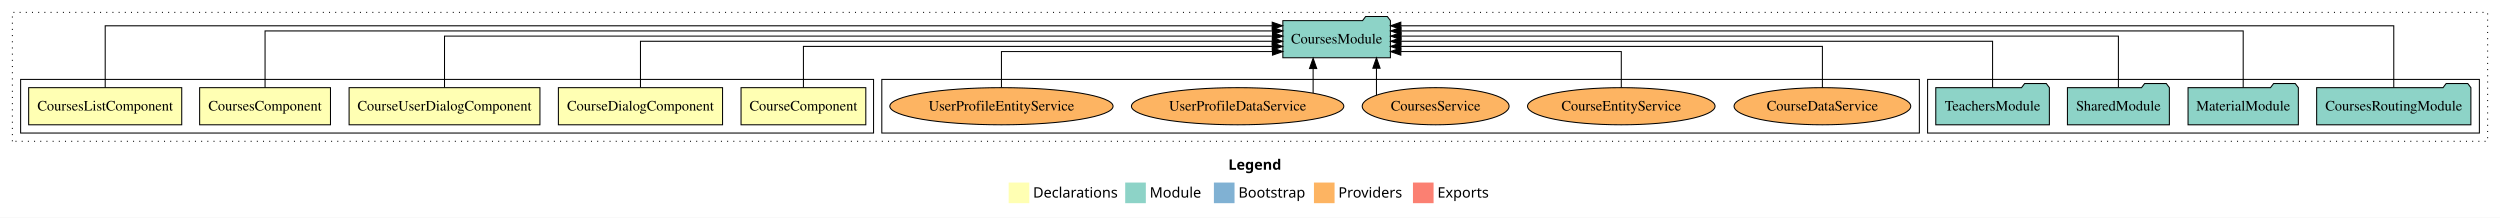
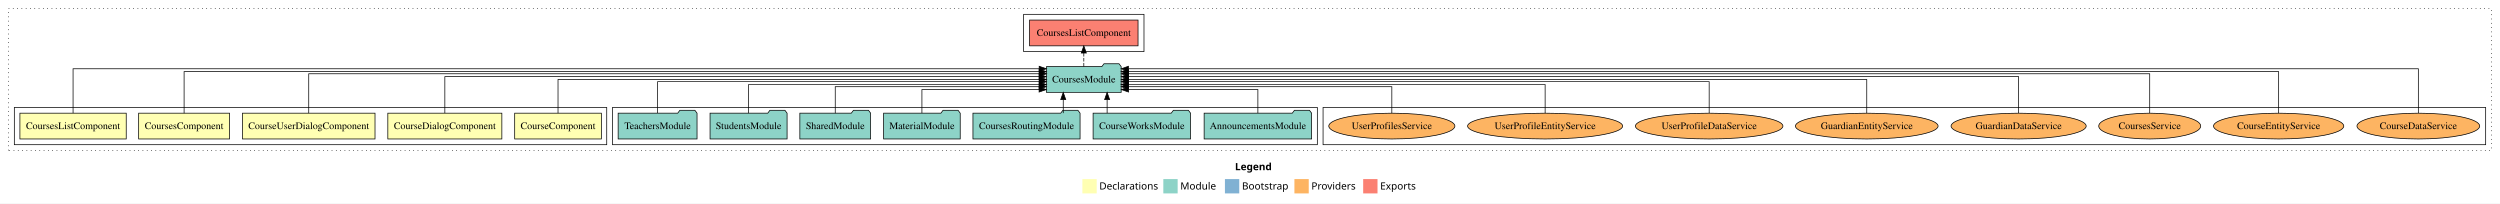
- <svg xmlns="http://www.w3.org/2000/svg" width="2424pt" height="211pt" viewBox="0.00 0.00 2424.00 211.00">
-   <g id="graph0" class="graph" transform="scale(1 1) rotate(0) translate(4 207)">
-     <polygon fill="white" stroke="transparent" points="-4,4 -4,-207 2420,-207 2420,4 -4,4" />
-     <text text-anchor="start" x="1187.01" y="-42.4" font-family="sans-serif" font-weight="bold" font-size="14.00">Legend</text>
-     <polygon fill="#ffffb3" stroke="transparent" points="974,-10 974,-30 994,-30 994,-10 974,-10" />
-     <text text-anchor="start" x="997.63" y="-15.4" font-family="sans-serif" font-size="14.00">  Declarations</text>
-     <polygon fill="#8dd3c7" stroke="transparent" points="1087,-10 1087,-30 1107,-30 1107,-10 1087,-10" />
-     <text text-anchor="start" x="1110.73" y="-15.4" font-family="sans-serif" font-size="14.00">  Module</text>
-     <polygon fill="#80b1d3" stroke="transparent" points="1173,-10 1173,-30 1193,-30 1193,-10 1173,-10" />
-     <text text-anchor="start" x="1196.78" y="-15.4" font-family="sans-serif" font-size="14.00">  Bootstrap</text>
-     <polygon fill="#fdb462" stroke="transparent" points="1270,-10 1270,-30 1290,-30 1290,-10 1270,-10" />
-     <text text-anchor="start" x="1293.67" y="-15.4" font-family="sans-serif" font-size="14.00">  Providers</text>
-     <polygon fill="#fb8072" stroke="transparent" points="1366,-10 1366,-30 1386,-30 1386,-10 1366,-10" />
-     <text text-anchor="start" x="1389.73" y="-15.4" font-family="sans-serif" font-size="14.00">  Exports</text>
+ <svg xmlns="http://www.w3.org/2000/svg" width="3490pt" height="284pt" viewBox="0.00 0.00 3490.00 284.00">
+   <g id="graph0" class="graph" transform="scale(1 1) rotate(0) translate(4 280)">
+     <polygon fill="white" stroke="transparent" points="-4,4 -4,-280 3486,-280 3486,4 -4,4" />
+     <text text-anchor="start" x="1720.01" y="-42.4" font-family="sans-serif" font-weight="bold" font-size="14.00">Legend</text>
+     <polygon fill="#ffffb3" stroke="transparent" points="1507,-10 1507,-30 1527,-30 1527,-10 1507,-10" />
+     <text text-anchor="start" x="1530.63" y="-15.4" font-family="sans-serif" font-size="14.00">  Declarations</text>
+     <polygon fill="#8dd3c7" stroke="transparent" points="1620,-10 1620,-30 1640,-30 1640,-10 1620,-10" />
+     <text text-anchor="start" x="1643.73" y="-15.4" font-family="sans-serif" font-size="14.00">  Module</text>
+     <polygon fill="#80b1d3" stroke="transparent" points="1706,-10 1706,-30 1726,-30 1726,-10 1706,-10" />
+     <text text-anchor="start" x="1729.78" y="-15.4" font-family="sans-serif" font-size="14.00">  Bootstrap</text>
+     <polygon fill="#fdb462" stroke="transparent" points="1803,-10 1803,-30 1823,-30 1823,-10 1803,-10" />
+     <text text-anchor="start" x="1826.67" y="-15.4" font-family="sans-serif" font-size="14.00">  Providers</text>
+     <polygon fill="#fb8072" stroke="transparent" points="1899,-10 1899,-30 1919,-30 1919,-10 1899,-10" />
+     <text text-anchor="start" x="1922.73" y="-15.4" font-family="sans-serif" font-size="14.00">  Exports</text>
    <g id="clust1" class="cluster">
-       <polygon fill="none" stroke="black" stroke-dasharray="1,5" points="8,-70 8,-195 2408,-195 2408,-70 8,-70" />
+       <polygon fill="none" stroke="black" stroke-dasharray="1,5" points="8,-70 8,-268 3474,-268 3474,-70 8,-70" />
+     </g>
+     <g id="clust11" class="cluster">
+       <polygon fill="none" stroke="black" points="1843,-78 1843,-130 3466,-130 3466,-78 1843,-78" />
+     </g>
+     <g id="clust9" class="cluster">
+       <polygon fill="none" stroke="black" points="1425,-208 1425,-260 1593,-260 1593,-208 1425,-208" />
    </g>
    <g id="clust8" class="cluster">
-       <polygon fill="none" stroke="black" points="1865,-78 1865,-130 2400,-130 2400,-78 1865,-78" />
-     </g>
-     <g id="clust11" class="cluster">
-       <polygon fill="none" stroke="black" points="851,-78 851,-130 1857,-130 1857,-78 851,-78" />
+       <polygon fill="none" stroke="black" points="851,-78 851,-130 1835,-130 1835,-78 851,-78" />
    </g>
    <g id="clust2" class="cluster">
      <polygon fill="none" stroke="black" points="16,-78 16,-130 843,-130 843,-78 16,-78" />
    </g>
    <g id="node1" class="node">
      <polygon fill="#ffffb3" stroke="black" points="835.49,-122 714.51,-122 714.51,-86 835.49,-86 835.49,-122" />
      <text text-anchor="middle" x="775" y="-99.8" font-family="Times,serif" font-size="14.00">CourseComponent</text>
    </g>
    <g id="node6" class="node">
-       <polygon fill="#8dd3c7" stroke="black" points="1344.15,-187 1341.15,-191 1320.15,-191 1317.15,-187 1239.85,-187 1239.85,-151 1344.15,-151 1344.15,-187" />
-       <text text-anchor="middle" x="1292" y="-164.8" font-family="Times,serif" font-size="14.00">CoursesModule</text>
+       <polygon fill="#8dd3c7" stroke="black" points="1561.15,-187 1558.15,-191 1537.15,-191 1534.15,-187 1456.85,-187 1456.85,-151 1561.15,-151 1561.15,-187" />
+       <text text-anchor="middle" x="1509" y="-164.8" font-family="Times,serif" font-size="14.00">CoursesModule</text>
    </g>
    <g id="edge1" class="edge">
-       <path fill="none" stroke="black" d="M775,-122.03C775,-139.06 775,-162 775,-162 775,-162 1229.58,-162 1229.58,-162" />
-       <polygon fill="black" stroke="black" points="1229.58,-165.5 1239.58,-162 1229.58,-158.5 1229.58,-165.5" />
+       <path fill="none" stroke="black" d="M775,-122.11C775,-141.34 775,-169 775,-169 775,-169 1446.8,-169 1446.8,-169" />
+       <polygon fill="black" stroke="black" points="1446.8,-172.5 1456.8,-169 1446.8,-165.5 1446.8,-172.5" />
    </g>
    <g id="node2" class="node">
      <polygon fill="#ffffb3" stroke="black" points="696.59,-122 537.41,-122 537.41,-86 696.59,-86 696.59,-122" />
      <text text-anchor="middle" x="617" y="-99.8" font-family="Times,serif" font-size="14.00">CourseDialogComponent</text>
    </g>
    <g id="edge2" class="edge">
-       <path fill="none" stroke="black" d="M617,-122.22C617,-140.83 617,-167 617,-167 617,-167 1229.6,-167 1229.6,-167" />
-       <polygon fill="black" stroke="black" points="1229.6,-170.5 1239.6,-167 1229.6,-163.5 1229.6,-170.5" />
+       <path fill="none" stroke="black" d="M617,-122.13C617,-142.57 617,-173 617,-173 617,-173 1446.53,-173 1446.53,-173" />
+       <polygon fill="black" stroke="black" points="1446.53,-176.5 1456.53,-173 1446.53,-169.5 1446.53,-176.5" />
    </g>
    <g id="node3" class="node">
      <polygon fill="#ffffb3" stroke="black" points="519.52,-122 334.48,-122 334.48,-86 519.52,-86 519.52,-122" />
      <text text-anchor="middle" x="427" y="-99.8" font-family="Times,serif" font-size="14.00">CourseUserDialogComponent</text>
    </g>
    <g id="edge3" class="edge">
-       <path fill="none" stroke="black" d="M427,-122.22C427,-142.37 427,-172 427,-172 427,-172 1229.84,-172 1229.84,-172" />
-       <polygon fill="black" stroke="black" points="1229.84,-175.5 1239.84,-172 1229.84,-168.5 1229.84,-175.5" />
+       <path fill="none" stroke="black" d="M427,-122.04C427,-143.66 427,-177 427,-177 427,-177 1446.81,-177 1446.81,-177" />
+       <polygon fill="black" stroke="black" points="1446.81,-180.5 1456.81,-177 1446.81,-173.5 1446.81,-180.5" />
    </g>
    <g id="node4" class="node">
      <polygon fill="#ffffb3" stroke="black" points="316.43,-122 189.57,-122 189.57,-86 316.43,-86 316.43,-122" />
      <text text-anchor="middle" x="253" y="-99.8" font-family="Times,serif" font-size="14.00">CoursesComponent</text>
    </g>
    <g id="edge4" class="edge">
-       <path fill="none" stroke="black" d="M253,-122.04C253,-143.66 253,-177 253,-177 253,-177 1229.76,-177 1229.76,-177" />
-       <polygon fill="black" stroke="black" points="1229.76,-180.5 1239.76,-177 1229.76,-173.5 1229.76,-180.5" />
+       <path fill="none" stroke="black" d="M253,-122.01C253,-144.49 253,-180 253,-180 253,-180 1446.63,-180 1446.63,-180" />
+       <polygon fill="black" stroke="black" points="1446.63,-183.5 1456.63,-180 1446.63,-176.5 1446.63,-183.5" />
    </g>
    <g id="node5" class="node">
      <polygon fill="#ffffb3" stroke="black" points="172.21,-122 23.79,-122 23.79,-86 172.21,-86 172.21,-122" />
      <text text-anchor="middle" x="98" y="-99.8" font-family="Times,serif" font-size="14.00">CoursesListComponent</text>
    </g>
    <g id="edge5" class="edge">
-       <path fill="none" stroke="black" d="M98,-122.09C98,-145.13 98,-182 98,-182 98,-182 1229.54,-182 1229.54,-182" />
-       <polygon fill="black" stroke="black" points="1229.54,-185.5 1239.54,-182 1229.54,-178.5 1229.54,-185.5" />
+       <path fill="none" stroke="black" d="M98,-122.15C98,-145.76 98,-184 98,-184 98,-184 1446.69,-184 1446.69,-184" />
+       <polygon fill="black" stroke="black" points="1446.69,-187.5 1456.69,-184 1446.69,-180.5 1446.69,-187.5" />
+     </g>
+     <g id="node14" class="node">
+       <polygon fill="#fb8072" stroke="black" points="1584.71,-252 1433.29,-252 1433.29,-216 1584.71,-216 1584.71,-252" />
+       <text text-anchor="middle" x="1509" y="-229.8" font-family="Times,serif" font-size="14.00">CoursesListComponent </text>
+     </g>
+     <g id="edge13" class="edge">
+       <path fill="none" stroke="black" stroke-dasharray="5,2" d="M1509,-187.11C1509,-187.11 1509,-205.99 1509,-205.99" />
+       <polygon fill="black" stroke="black" points="1505.5,-205.99 1509,-215.99 1512.5,-205.99 1505.5,-205.99" />
    </g>
    <g id="node7" class="node">
-       <polygon fill="#8dd3c7" stroke="black" points="2391.77,-122 2388.77,-126 2367.77,-126 2364.77,-122 2242.23,-122 2242.23,-86 2391.77,-86 2391.77,-122" />
-       <text text-anchor="middle" x="2317" y="-99.8" font-family="Times,serif" font-size="14.00">CoursesRoutingModule</text>
+       <polygon fill="#8dd3c7" stroke="black" points="1827.03,-122 1824.03,-126 1803.03,-126 1800.03,-122 1676.97,-122 1676.97,-86 1827.03,-86 1827.03,-122" />
+       <text text-anchor="middle" x="1752" y="-99.8" font-family="Times,serif" font-size="14.00">AnnouncementsModule</text>
    </g>
    <g id="edge6" class="edge">
-       <path fill="none" stroke="black" d="M2317,-122.09C2317,-145.13 2317,-182 2317,-182 2317,-182 1354.24,-182 1354.24,-182" />
-       <polygon fill="black" stroke="black" points="1354.24,-178.5 1344.24,-182 1354.24,-185.5 1354.24,-178.5" />
+       <path fill="none" stroke="black" d="M1752,-122.12C1752,-136.78 1752,-155 1752,-155 1752,-155 1571.43,-155 1571.43,-155" />
+       <polygon fill="black" stroke="black" points="1571.43,-151.5 1561.43,-155 1571.43,-158.5 1571.43,-151.5" />
    </g>
    <g id="node8" class="node">
-       <polygon fill="#8dd3c7" stroke="black" points="2224.47,-122 2221.47,-126 2200.47,-126 2197.47,-122 2117.53,-122 2117.53,-86 2224.47,-86 2224.47,-122" />
-       <text text-anchor="middle" x="2171" y="-99.8" font-family="Times,serif" font-size="14.00">MaterialModule</text>
+       <polygon fill="#8dd3c7" stroke="black" points="1658.03,-122 1655.03,-126 1634.03,-126 1631.03,-122 1521.97,-122 1521.97,-86 1658.03,-86 1658.03,-122" />
+       <text text-anchor="middle" x="1590" y="-99.8" font-family="Times,serif" font-size="14.00">CourseWorksModule</text>
    </g>
    <g id="edge7" class="edge">
-       <path fill="none" stroke="black" d="M2171,-122.04C2171,-143.66 2171,-177 2171,-177 2171,-177 1354.35,-177 1354.35,-177" />
-       <polygon fill="black" stroke="black" points="1354.35,-173.5 1344.35,-177 1354.35,-180.5 1354.35,-173.5" />
+       <path fill="none" stroke="black" d="M1541.53,-122.11C1541.53,-122.11 1541.53,-140.99 1541.53,-140.99" />
+       <polygon fill="black" stroke="black" points="1538.03,-140.99 1541.53,-150.99 1545.03,-140.99 1538.03,-140.99" />
    </g>
    <g id="node9" class="node">
-       <polygon fill="#8dd3c7" stroke="black" points="2099.42,-122 2096.42,-126 2075.42,-126 2072.42,-122 2000.58,-122 2000.58,-86 2099.42,-86 2099.42,-122" />
-       <text text-anchor="middle" x="2050" y="-99.8" font-family="Times,serif" font-size="14.00">SharedModule</text>
+       <polygon fill="#8dd3c7" stroke="black" points="1503.77,-122 1500.77,-126 1479.77,-126 1476.77,-122 1354.23,-122 1354.23,-86 1503.77,-86 1503.77,-122" />
+       <text text-anchor="middle" x="1429" y="-99.8" font-family="Times,serif" font-size="14.00">CoursesRoutingModule</text>
    </g>
    <g id="edge8" class="edge">
-       <path fill="none" stroke="black" d="M2050,-122.22C2050,-142.37 2050,-172 2050,-172 2050,-172 1354.4,-172 1354.4,-172" />
-       <polygon fill="black" stroke="black" points="1354.4,-168.5 1344.4,-172 1354.4,-175.5 1354.4,-168.5" />
+       <path fill="none" stroke="black" d="M1480.28,-122.11C1480.28,-122.11 1480.28,-140.99 1480.28,-140.99" />
+       <polygon fill="black" stroke="black" points="1476.78,-140.99 1480.28,-150.99 1483.78,-140.99 1476.78,-140.99" />
    </g>
    <g id="node10" class="node">
-       <polygon fill="#8dd3c7" stroke="black" points="1983.07,-122 1980.07,-126 1959.07,-126 1956.07,-122 1872.93,-122 1872.93,-86 1983.07,-86 1983.07,-122" />
-       <text text-anchor="middle" x="1928" y="-99.8" font-family="Times,serif" font-size="14.00">TeachersModule</text>
+       <polygon fill="#8dd3c7" stroke="black" points="1336.47,-122 1333.47,-126 1312.47,-126 1309.47,-122 1229.53,-122 1229.53,-86 1336.47,-86 1336.47,-122" />
+       <text text-anchor="middle" x="1283" y="-99.8" font-family="Times,serif" font-size="14.00">MaterialModule</text>
    </g>
    <g id="edge9" class="edge">
-       <path fill="none" stroke="black" d="M1928,-122.22C1928,-140.83 1928,-167 1928,-167 1928,-167 1354.32,-167 1354.32,-167" />
-       <polygon fill="black" stroke="black" points="1354.32,-163.5 1344.32,-167 1354.32,-170.5 1354.32,-163.5" />
+       <path fill="none" stroke="black" d="M1283,-122.12C1283,-136.78 1283,-155 1283,-155 1283,-155 1446.58,-155 1446.58,-155" />
+       <polygon fill="black" stroke="black" points="1446.58,-158.5 1456.58,-155 1446.58,-151.5 1446.58,-158.5" />
    </g>
    <g id="node11" class="node">
-       <ellipse fill="#fdb462" stroke="black" cx="1763" cy="-104" rx="85.65" ry="18" />
-       <text text-anchor="middle" x="1763" y="-99.8" font-family="Times,serif" font-size="14.00">CourseDataService</text>
+       <polygon fill="#8dd3c7" stroke="black" points="1211.42,-122 1208.42,-126 1187.42,-126 1184.42,-122 1112.58,-122 1112.58,-86 1211.42,-86 1211.42,-122" />
+       <text text-anchor="middle" x="1162" y="-99.8" font-family="Times,serif" font-size="14.00">SharedModule</text>
    </g>
    <g id="edge10" class="edge">
-       <path fill="none" stroke="black" d="M1763,-122.03C1763,-139.06 1763,-162 1763,-162 1763,-162 1354.2,-162 1354.2,-162" />
-       <polygon fill="black" stroke="black" points="1354.2,-158.5 1344.2,-162 1354.2,-165.5 1354.2,-158.5" />
+       <path fill="none" stroke="black" d="M1162,-122.01C1162,-138.05 1162,-159 1162,-159 1162,-159 1446.67,-159 1446.67,-159" />
+       <polygon fill="black" stroke="black" points="1446.67,-162.5 1456.67,-159 1446.67,-155.5 1446.67,-162.5" />
    </g>
    <g id="node12" class="node">
-       <ellipse fill="#fdb462" stroke="black" cx="1568" cy="-104" rx="90.91" ry="18" />
-       <text text-anchor="middle" x="1568" y="-99.8" font-family="Times,serif" font-size="14.00">CourseEntityService</text>
+       <polygon fill="#8dd3c7" stroke="black" points="1094.77,-122 1091.77,-126 1070.77,-126 1067.77,-122 987.23,-122 987.23,-86 1094.77,-86 1094.77,-122" />
+       <text text-anchor="middle" x="1041" y="-99.8" font-family="Times,serif" font-size="14.00">StudentsModule</text>
    </g>
    <g id="edge11" class="edge">
-       <path fill="none" stroke="black" d="M1568,-122.24C1568,-137.57 1568,-157 1568,-157 1568,-157 1354.24,-157 1354.24,-157" />
-       <polygon fill="black" stroke="black" points="1354.24,-153.5 1344.24,-157 1354.24,-160.5 1354.24,-153.5" />
+       <path fill="none" stroke="black" d="M1041,-122.03C1041,-139.06 1041,-162 1041,-162 1041,-162 1446.68,-162 1446.68,-162" />
+       <polygon fill="black" stroke="black" points="1446.68,-165.5 1456.68,-162 1446.68,-158.5 1446.68,-165.5" />
    </g>
    <g id="node13" class="node">
-       <ellipse fill="#fdb462" stroke="black" cx="1388" cy="-104" rx="71.2" ry="18" />
-       <text text-anchor="middle" x="1388" y="-99.8" font-family="Times,serif" font-size="14.00">CoursesService</text>
+       <polygon fill="#8dd3c7" stroke="black" points="969.07,-122 966.07,-126 945.07,-126 942.07,-122 858.93,-122 858.93,-86 969.07,-86 969.07,-122" />
+       <text text-anchor="middle" x="914" y="-99.8" font-family="Times,serif" font-size="14.00">TeachersModule</text>
    </g>
    <g id="edge12" class="edge">
-       <path fill="none" stroke="black" d="M1330.61,-114.73C1330.61,-114.73 1330.61,-140.87 1330.61,-140.87" />
-       <polygon fill="black" stroke="black" points="1327.11,-140.87 1330.61,-150.87 1334.11,-140.87 1327.11,-140.87" />
-     </g>
-     <g id="node14" class="node">
-       <ellipse fill="#fdb462" stroke="black" cx="1196" cy="-104" rx="102.96" ry="18" />
-       <text text-anchor="middle" x="1196" y="-99.8" font-family="Times,serif" font-size="14.00">UserProfileDataService</text>
-     </g>
-     <g id="edge13" class="edge">
-       <path fill="none" stroke="black" d="M1269.2,-116.84C1269.2,-116.84 1269.2,-140.52 1269.2,-140.52" />
-       <polygon fill="black" stroke="black" points="1265.7,-140.52 1269.2,-150.52 1272.7,-140.52 1265.7,-140.52" />
+       <path fill="none" stroke="black" d="M914,-122.27C914,-140.56 914,-166 914,-166 914,-166 1446.72,-166 1446.72,-166" />
+       <polygon fill="black" stroke="black" points="1446.72,-169.5 1456.72,-166 1446.72,-162.5 1446.72,-169.5" />
    </g>
    <g id="node15" class="node">
-       <ellipse fill="#fdb462" stroke="black" cx="967" cy="-104" rx="108.22" ry="18" />
-       <text text-anchor="middle" x="967" y="-99.8" font-family="Times,serif" font-size="14.00">UserProfileEntityService</text>
+       <ellipse fill="#fdb462" stroke="black" cx="3372" cy="-104" rx="85.65" ry="18" />
+       <text text-anchor="middle" x="3372" y="-99.8" font-family="Times,serif" font-size="14.00">CourseDataService</text>
    </g>
    <g id="edge14" class="edge">
-       <path fill="none" stroke="black" d="M967,-122.24C967,-137.57 967,-157 967,-157 967,-157 1229.78,-157 1229.78,-157" />
-       <polygon fill="black" stroke="black" points="1229.78,-160.5 1239.78,-157 1229.78,-153.5 1229.78,-160.5" />
+       <path fill="none" stroke="black" d="M3372,-122.15C3372,-145.76 3372,-184 3372,-184 3372,-184 1571.26,-184 1571.26,-184" />
+       <polygon fill="black" stroke="black" points="1571.26,-180.5 1561.26,-184 1571.26,-187.5 1571.26,-180.5" />
+     </g>
+     <g id="node16" class="node">
+       <ellipse fill="#fdb462" stroke="black" cx="3177" cy="-104" rx="90.91" ry="18" />
+       <text text-anchor="middle" x="3177" y="-99.8" font-family="Times,serif" font-size="14.00">CourseEntityService</text>
+     </g>
+     <g id="edge15" class="edge">
+       <path fill="none" stroke="black" d="M3177,-122.01C3177,-144.49 3177,-180 3177,-180 3177,-180 1571.21,-180 1571.21,-180" />
+       <polygon fill="black" stroke="black" points="1571.21,-176.5 1561.21,-180 1571.21,-183.5 1571.21,-176.5" />
+     </g>
+     <g id="node17" class="node">
+       <ellipse fill="#fdb462" stroke="black" cx="2997" cy="-104" rx="71.2" ry="18" />
+       <text text-anchor="middle" x="2997" y="-99.8" font-family="Times,serif" font-size="14.00">CoursesService</text>
+     </g>
+     <g id="edge16" class="edge">
+       <path fill="none" stroke="black" d="M2997,-122.04C2997,-143.66 2997,-177 2997,-177 2997,-177 1571.52,-177 1571.52,-177" />
+       <polygon fill="black" stroke="black" points="1571.52,-173.5 1561.52,-177 1571.52,-180.5 1571.52,-173.5" />
+     </g>
+     <g id="node18" class="node">
+       <ellipse fill="#fdb462" stroke="black" cx="2814" cy="-104" rx="94.3" ry="18" />
+       <text text-anchor="middle" x="2814" y="-99.8" font-family="Times,serif" font-size="14.00">GuardianDataService</text>
+     </g>
+     <g id="edge17" class="edge">
+       <path fill="none" stroke="black" d="M2814,-122.13C2814,-142.57 2814,-173 2814,-173 2814,-173 1571.37,-173 1571.37,-173" />
+       <polygon fill="black" stroke="black" points="1571.37,-169.5 1561.37,-173 1571.37,-176.5 1571.37,-169.5" />
+     </g>
+     <g id="node19" class="node">
+       <ellipse fill="#fdb462" stroke="black" cx="2602" cy="-104" rx="99.56" ry="18" />
+       <text text-anchor="middle" x="2602" y="-99.8" font-family="Times,serif" font-size="14.00">GuardianEntityService</text>
+     </g>
+     <g id="edge18" class="edge">
+       <path fill="none" stroke="black" d="M2602,-122.11C2602,-141.34 2602,-169 2602,-169 2602,-169 1571.35,-169 1571.35,-169" />
+       <polygon fill="black" stroke="black" points="1571.35,-165.5 1561.35,-169 1571.35,-172.5 1571.35,-165.5" />
+     </g>
+     <g id="node20" class="node">
+       <ellipse fill="#fdb462" stroke="black" cx="2382" cy="-104" rx="102.96" ry="18" />
+       <text text-anchor="middle" x="2382" y="-99.8" font-family="Times,serif" font-size="14.00">UserProfileDataService</text>
+     </g>
+     <g id="edge19" class="edge">
+       <path fill="none" stroke="black" d="M2382,-122.27C2382,-140.56 2382,-166 2382,-166 2382,-166 1571.32,-166 1571.32,-166" />
+       <polygon fill="black" stroke="black" points="1571.32,-162.5 1561.32,-166 1571.32,-169.5 1571.32,-162.5" />
+     </g>
+     <g id="node21" class="node">
+       <ellipse fill="#fdb462" stroke="black" cx="2153" cy="-104" rx="108.22" ry="18" />
+       <text text-anchor="middle" x="2153" y="-99.8" font-family="Times,serif" font-size="14.00">UserProfileEntityService</text>
+     </g>
+     <g id="edge20" class="edge">
+       <path fill="none" stroke="black" d="M2153,-122.03C2153,-139.06 2153,-162 2153,-162 2153,-162 1571.16,-162 1571.16,-162" />
+       <polygon fill="black" stroke="black" points="1571.16,-158.5 1561.16,-162 1571.16,-165.5 1571.16,-158.5" />
+     </g>
+     <g id="node22" class="node">
+       <ellipse fill="#fdb462" stroke="black" cx="1939" cy="-104" rx="88.01" ry="18" />
+       <text text-anchor="middle" x="1939" y="-99.8" font-family="Times,serif" font-size="14.00">UserProfilesService</text>
+     </g>
+     <g id="edge21" class="edge">
+       <path fill="none" stroke="black" d="M1939,-122.01C1939,-138.05 1939,-159 1939,-159 1939,-159 1571.3,-159 1571.3,-159" />
+       <polygon fill="black" stroke="black" points="1571.3,-155.5 1561.3,-159 1571.3,-162.5 1571.3,-155.5" />
    </g>
  </g>
</svg>
